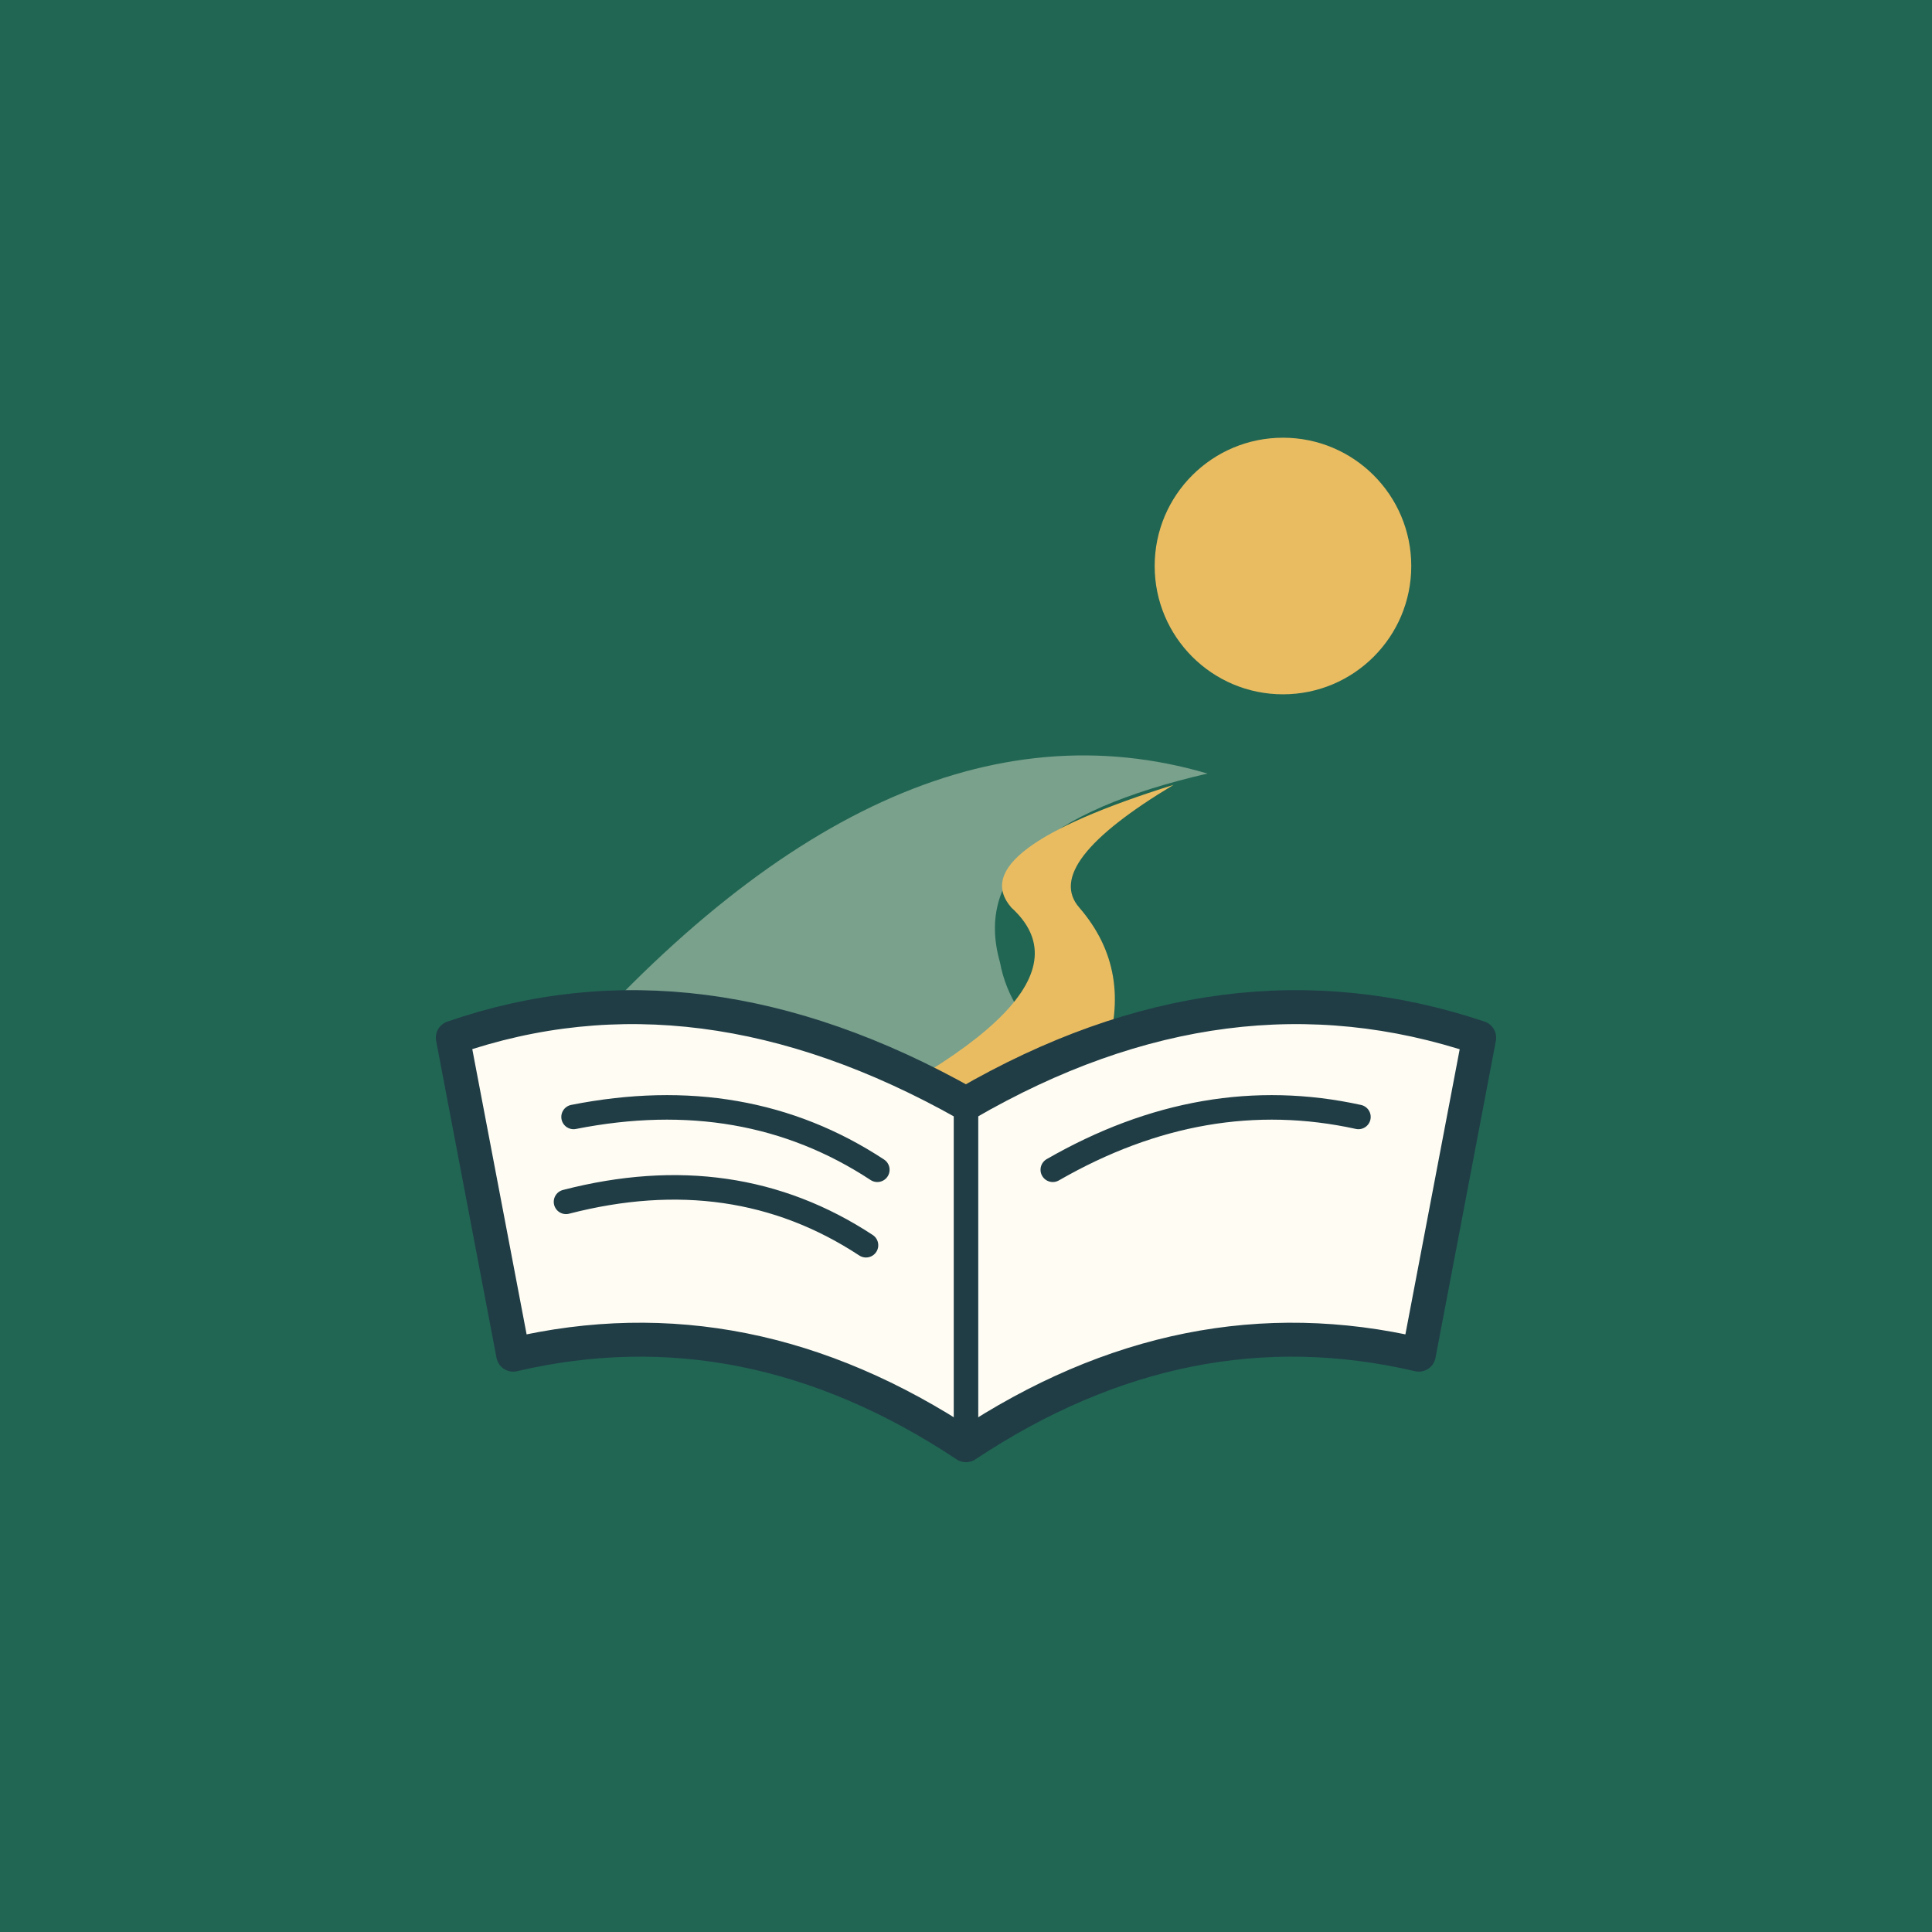
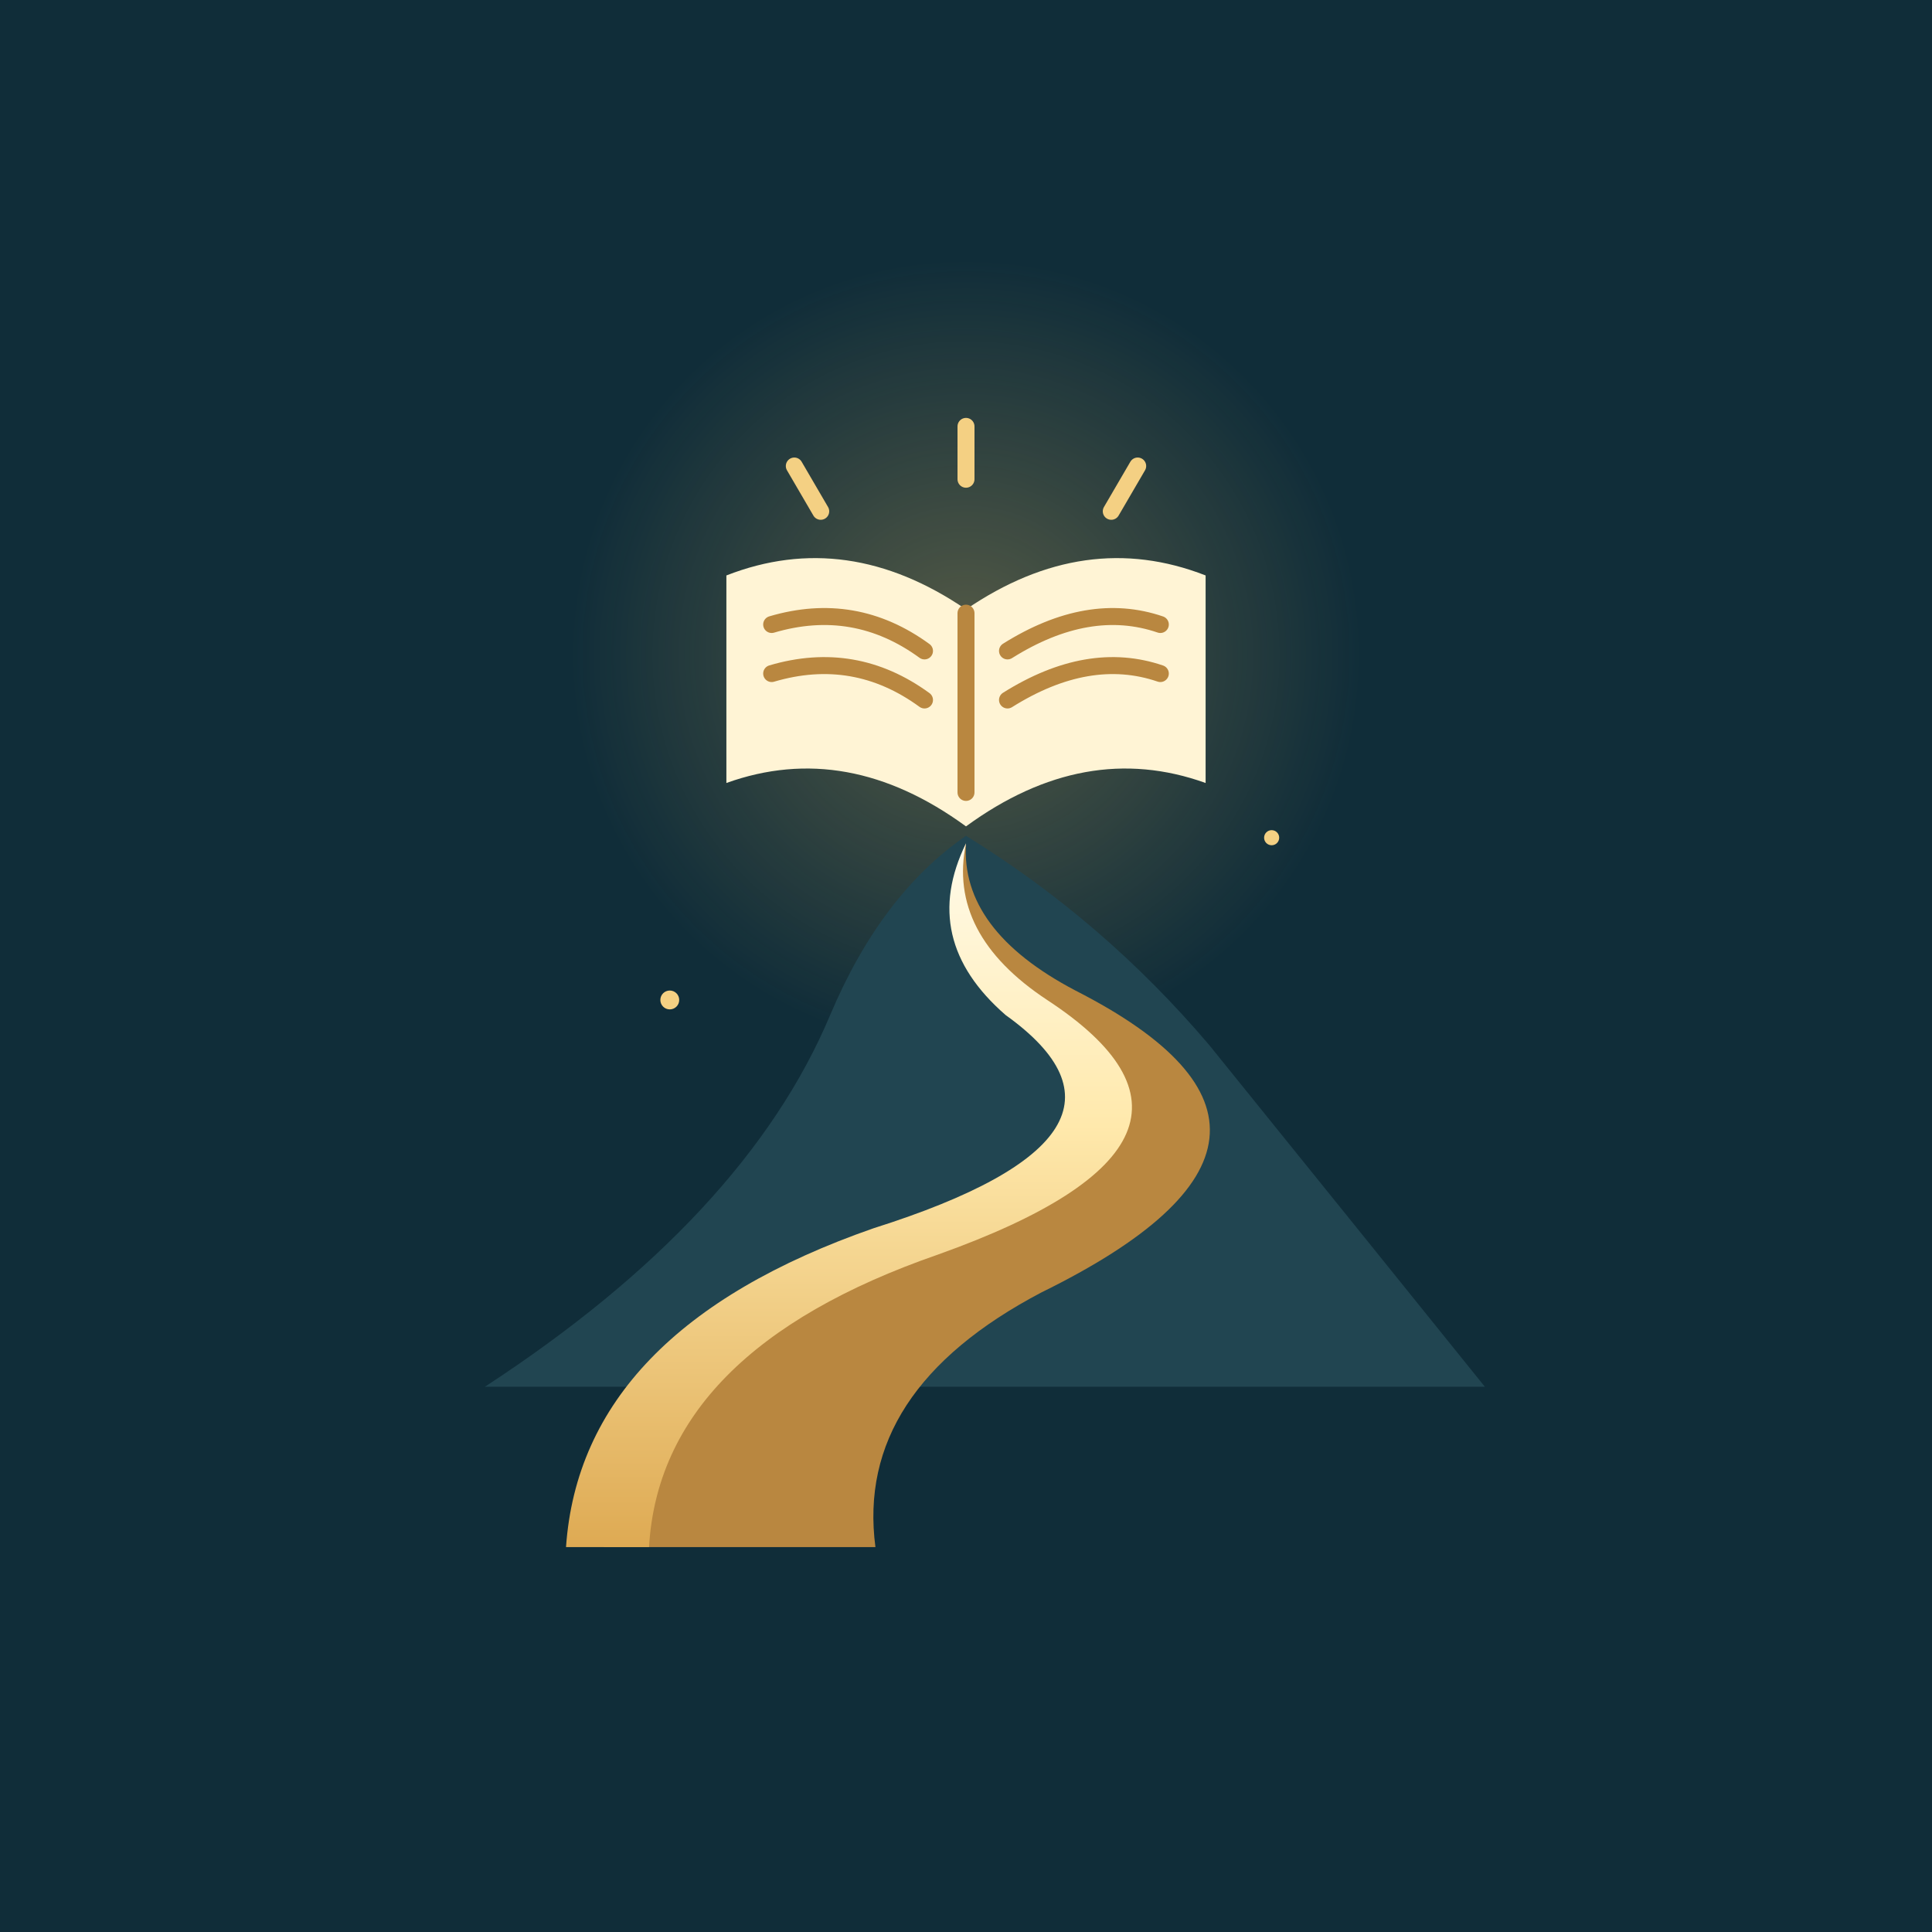
- <svg xmlns="http://www.w3.org/2000/svg" width="1024" height="1024" viewBox="0 0 1024 1024">
-   <rect width="1024" height="1024" fill="#216653" />
-   <circle cx="680" cy="300" r="68" fill="#E9BC62" />
-   <path d="M290 570Q470 360 640 410Q510 440 530 510Q540 565 640 600L510 720Z" fill="#79A18C" />
-   <path d="M410 610Q590 530 536 481Q510 451 622 416Q552 458 572 481Q630 548 510 662Z" fill="#E9BC62" />
-   <path d="M240 550Q370 505 512 585Q650 505 784 550L752 718Q628 689 512 766Q396 689 272 718Z" fill="#FFFCF3" stroke="#203D46" stroke-width="18" stroke-linejoin="round" />
-   <path d="M512 590V751M304 592Q395 574 465 620M300 637Q389 614 459 660M558 620Q638 574 720 592" stroke="#203D46" stroke-width="13" fill="none" stroke-linecap="round" />
+ <svg xmlns="http://www.w3.org/2000/svg" viewBox="0 0 1024 1024" width="1024" height="1024">
+   <defs>
+     <radialGradient id="glow">
+       <stop stop-color="#E9BC62" stop-opacity=".32" />
+       <stop offset="1" stop-color="#E9BC62" stop-opacity="0" />
+     </radialGradient>
+     <linearGradient id="path" x1="0" y1="1" x2="0" y2="0">
+       <stop stop-color="#DEAA53" />
+       <stop offset=".6" stop-color="#FFE9AC" />
+       <stop offset="1" stop-color="#FFFBEA" />
+     </linearGradient>
+   </defs>
+   <rect width="1024" height="1024" fill="#102D39" />
+   <circle cx="512" cy="347" r="210" fill="url(#glow)" />
+   <path d="M257 735Q395 645 440 538Q467 474 512 443Q585 488 641 554Q725 658 787 735Z" fill="#214551" />
+   <path d="M320 820Q326 702 478 649Q640 594 539 532Q488 501 512 447Q509 493 570 525Q721 602 552 685Q453 737 464 820Z" fill="#B98740" />
+   <path d="M344 820Q350 716 497 665Q668 604 555 530Q502 495 512 447Q487 498 533 538Q621 601 463 651Q308 705 300 820Z" fill="url(#path)" />
+   <path d="M385 305Q449 280 512 323Q575 280 639 305V415Q575 392 512 438Q449 392 385 415Z" fill="#FFF4D5" />
+   <path d="M512 325V420M409 331Q453 318 490 345M409 357Q453 344 490 371M534 345Q577 318 615 331M534 371Q577 344 615 357" stroke="#B98740" stroke-width="9" fill="none" stroke-linecap="round" />
+   <path d="M512 226V254M421 247L435 271M603 247L589 271" stroke="#F4D083" stroke-width="9" stroke-linecap="round" />
+   <circle cx="355" cy="530" r="5" fill="#F4D083" />
+   <circle cx="674" cy="444" r="4" fill="#F4D083" />
</svg>
